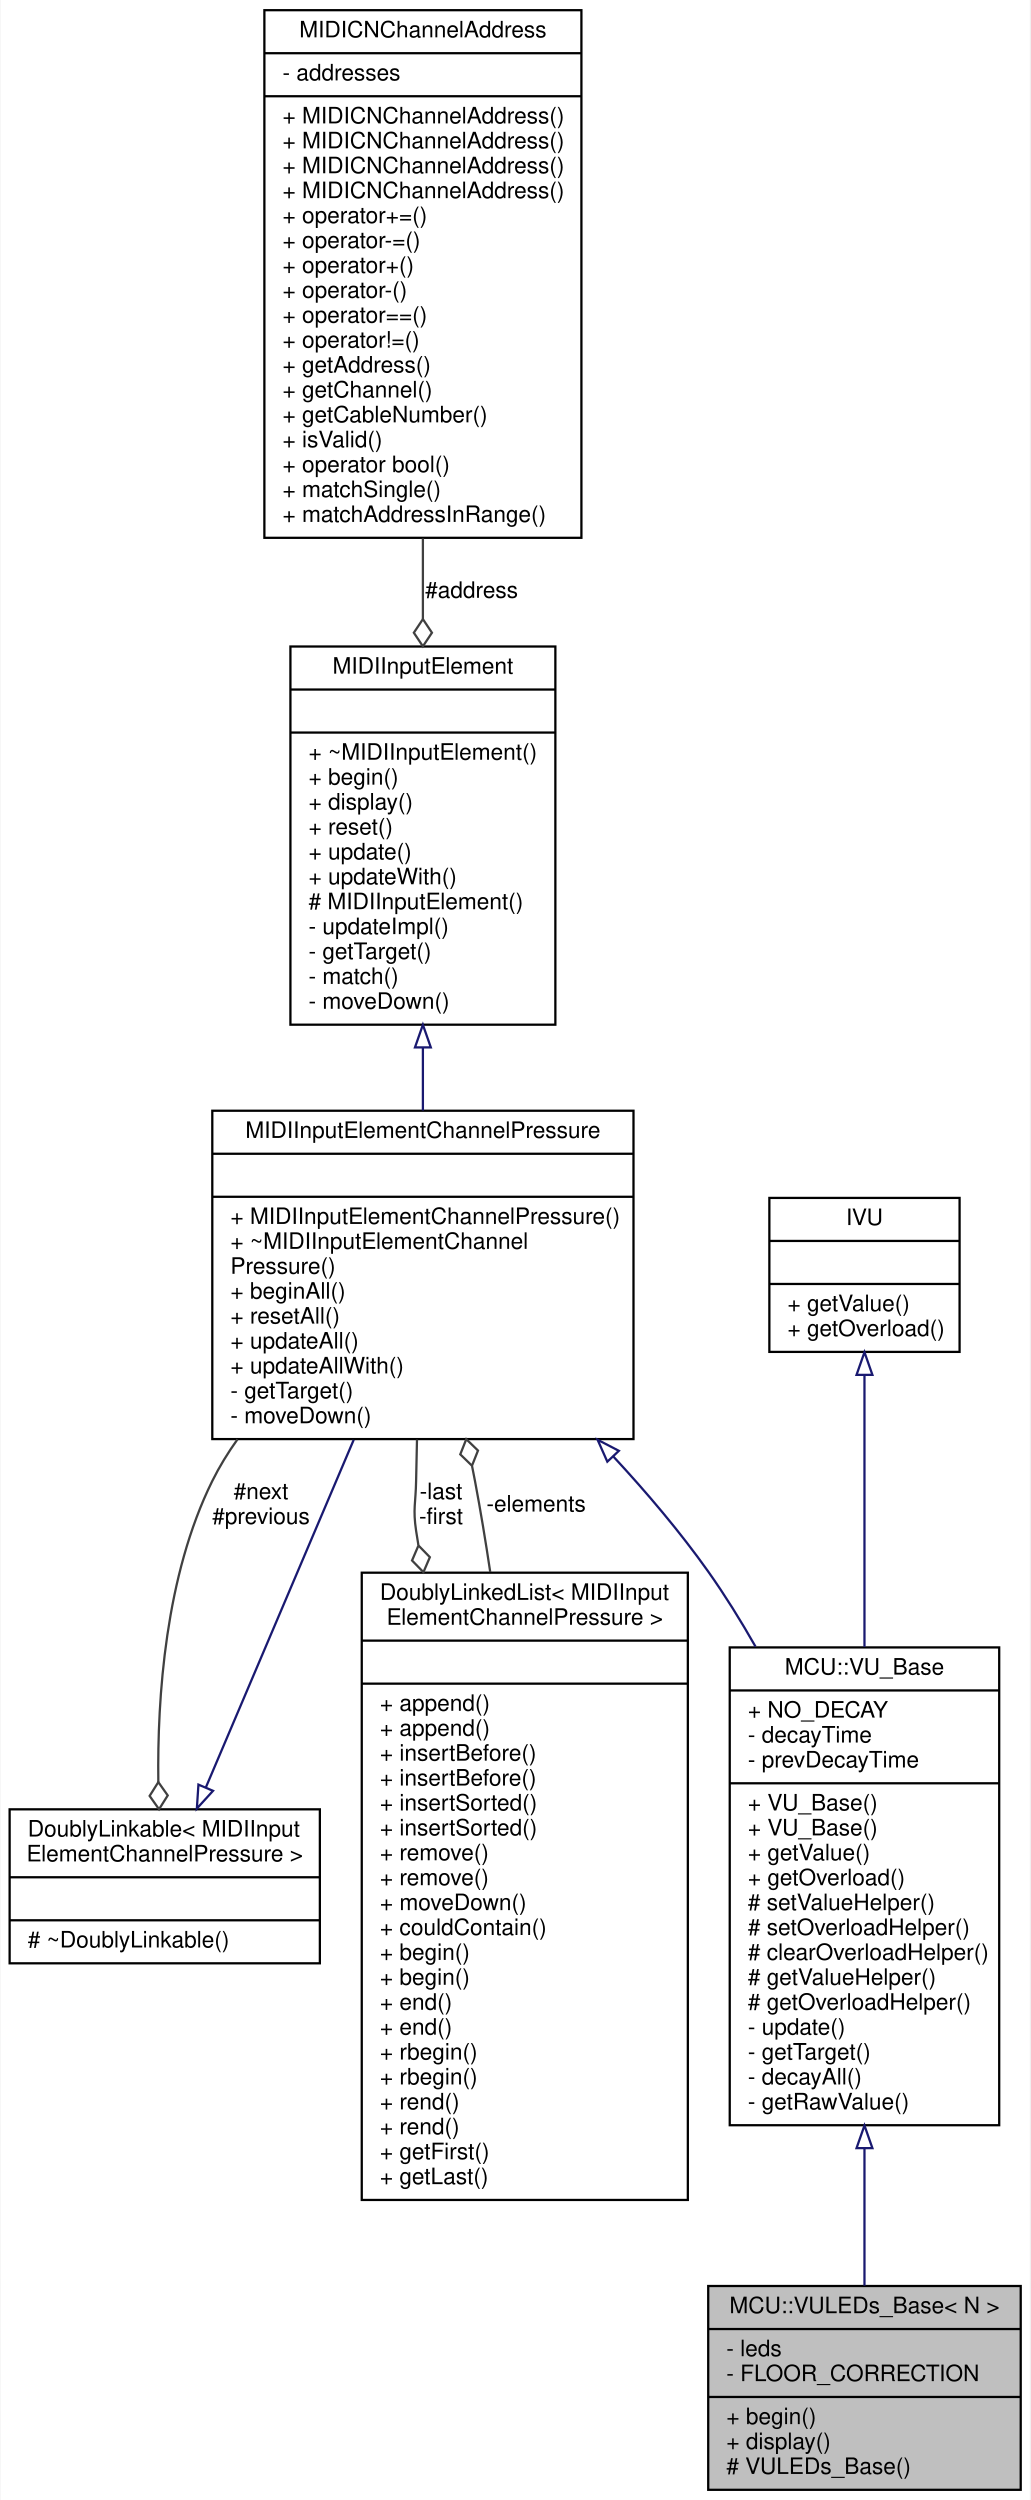
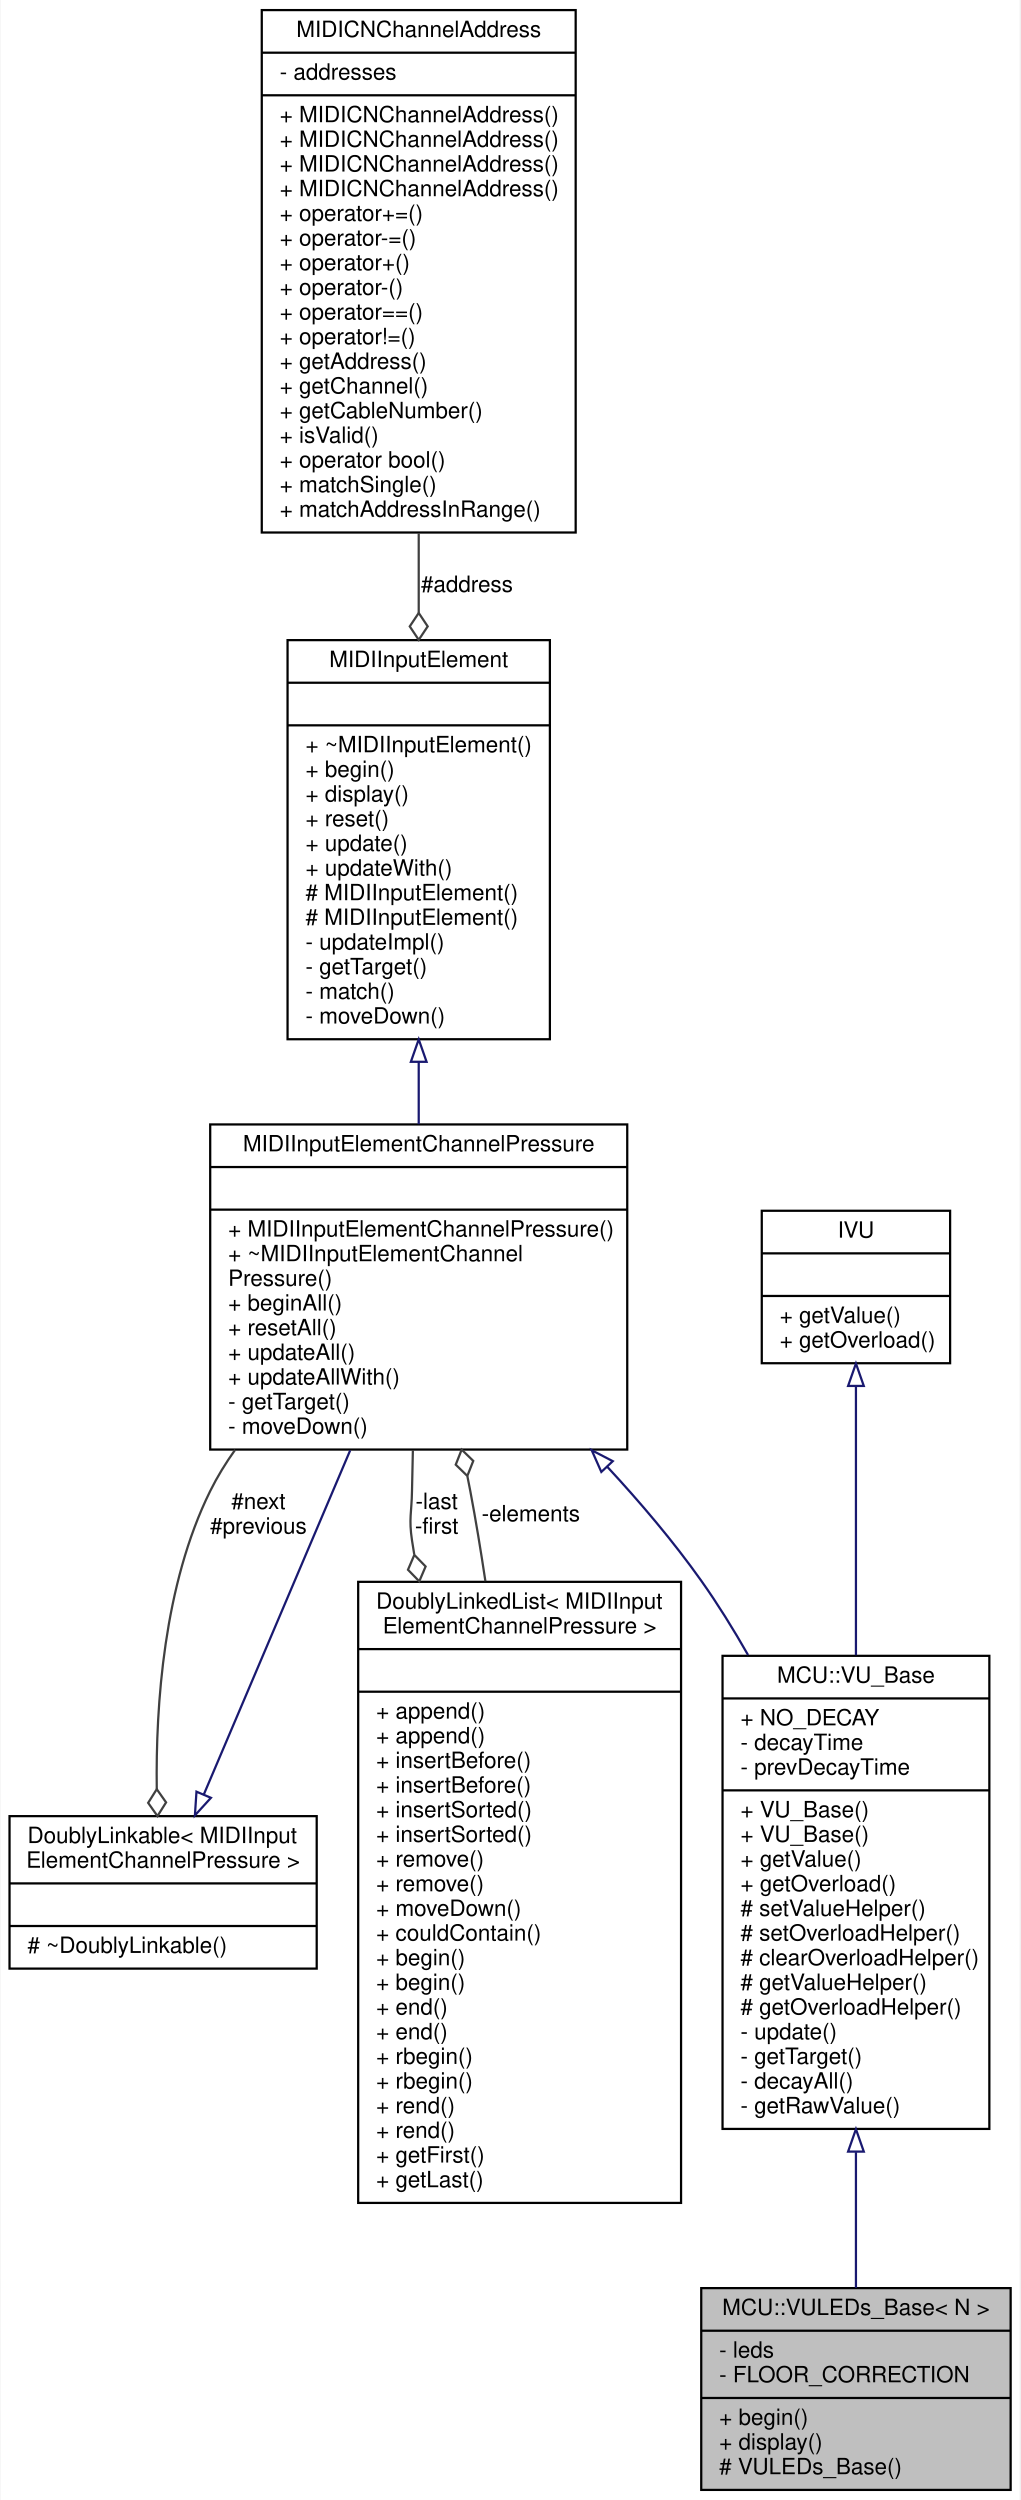
- <svg xmlns="http://www.w3.org/2000/svg" xmlns:xlink="http://www.w3.org/1999/xlink" width="455pt" height="1104pt" viewBox="0.00 0.00 454.50 1104.00">
-   <g id="graph0" class="graph" transform="scale(1 1) rotate(0) translate(4 1100)">
-     <polygon fill="white" stroke="none" points="-4,4 -4,-1100 450.5,-1100 450.5,4 -4,4" />
+ <svg xmlns="http://www.w3.org/2000/svg" xmlns:xlink="http://www.w3.org/1999/xlink" width="455pt" height="1115pt" viewBox="0.00 0.00 454.50 1115.00">
+   <g id="graph0" class="graph" transform="scale(1 1) rotate(0) translate(4 1111)">
+     <polygon fill="white" stroke="none" points="-4,4 -4,-1111 450.5,-1111 450.5,4 -4,4" />
    <g id="node1" class="node">
      <g id="a_node1">
        <a xlink:title=" ">
          <polygon fill="#bfbfbf" stroke="black" points="308.5,-0.5 308.5,-90.5 446.5,-90.5 446.5,-0.5 308.5,-0.5" />
          <text text-anchor="middle" x="377.5" y="-78.5" font-family="Helvetica,sans-Serif" font-size="10.00">MCU::VULEDs_Base&lt; N &gt;</text>
          <polyline fill="none" stroke="black" points="308.5,-71.5 446.5,-71.5 " />
          <text text-anchor="start" x="316.5" y="-59.5" font-family="Helvetica,sans-Serif" font-size="10.00">- leds</text>
          <text text-anchor="start" x="316.5" y="-48.5" font-family="Helvetica,sans-Serif" font-size="10.00">- FLOOR_CORRECTION</text>
          <polyline fill="none" stroke="black" points="308.5,-41.5 446.5,-41.5 " />
          <text text-anchor="start" x="316.5" y="-29.5" font-family="Helvetica,sans-Serif" font-size="10.00">+ begin()</text>
          <text text-anchor="start" x="316.5" y="-18.5" font-family="Helvetica,sans-Serif" font-size="10.00">+ display()</text>
          <text text-anchor="start" x="316.5" y="-7.5" font-family="Helvetica,sans-Serif" font-size="10.00"># VULEDs_Base()</text>
        </a>
      </g>
    </g>
    <g id="node2" class="node">
      <g id="a_node2">
        <a xlink:href="../../d4/d71/classMCU_1_1VU__Base.html" target="_top" xlink:title="A MIDI input element that represents a Mackie Control Universal VU meter.">
          <polygon fill="white" stroke="black" points="318,-161.5 318,-372.5 437,-372.5 437,-161.5 318,-161.5" />
          <text text-anchor="middle" x="377.5" y="-360.5" font-family="Helvetica,sans-Serif" font-size="10.00">MCU::VU_Base</text>
          <polyline fill="none" stroke="black" points="318,-353.5 437,-353.5 " />
          <text text-anchor="start" x="326" y="-341.5" font-family="Helvetica,sans-Serif" font-size="10.00">+ NO_DECAY</text>
          <text text-anchor="start" x="326" y="-330.5" font-family="Helvetica,sans-Serif" font-size="10.00">- decayTime</text>
          <text text-anchor="start" x="326" y="-319.5" font-family="Helvetica,sans-Serif" font-size="10.00">- prevDecayTime</text>
          <polyline fill="none" stroke="black" points="318,-312.5 437,-312.5 " />
          <text text-anchor="start" x="326" y="-300.5" font-family="Helvetica,sans-Serif" font-size="10.00">+ VU_Base()</text>
          <text text-anchor="start" x="326" y="-289.5" font-family="Helvetica,sans-Serif" font-size="10.00">+ VU_Base()</text>
          <text text-anchor="start" x="326" y="-278.5" font-family="Helvetica,sans-Serif" font-size="10.00">+ getValue()</text>
          <text text-anchor="start" x="326" y="-267.5" font-family="Helvetica,sans-Serif" font-size="10.00">+ getOverload()</text>
          <text text-anchor="start" x="326" y="-256.5" font-family="Helvetica,sans-Serif" font-size="10.00"># setValueHelper()</text>
          <text text-anchor="start" x="326" y="-245.5" font-family="Helvetica,sans-Serif" font-size="10.00"># setOverloadHelper()</text>
          <text text-anchor="start" x="326" y="-234.5" font-family="Helvetica,sans-Serif" font-size="10.00"># clearOverloadHelper()</text>
          <text text-anchor="start" x="326" y="-223.5" font-family="Helvetica,sans-Serif" font-size="10.00"># getValueHelper()</text>
          <text text-anchor="start" x="326" y="-212.5" font-family="Helvetica,sans-Serif" font-size="10.00"># getOverloadHelper()</text>
          <text text-anchor="start" x="326" y="-201.5" font-family="Helvetica,sans-Serif" font-size="10.00">- update()</text>
          <text text-anchor="start" x="326" y="-190.5" font-family="Helvetica,sans-Serif" font-size="10.00">- getTarget()</text>
          <text text-anchor="start" x="326" y="-179.5" font-family="Helvetica,sans-Serif" font-size="10.00">- decayAll()</text>
          <text text-anchor="start" x="326" y="-168.5" font-family="Helvetica,sans-Serif" font-size="10.00">- getRawValue()</text>
        </a>
      </g>
    </g>
    <g id="edge1" class="edge">
      <path fill="none" stroke="midnightblue" d="M377.5,-151.151C377.5,-129.608 377.5,-108.327 377.5,-90.639" />
      <polygon fill="none" stroke="midnightblue" points="374,-151.393 377.5,-161.393 381,-151.393 374,-151.393" />
    </g>
    <g id="node3" class="node">
      <g id="a_node3">
        <a xlink:href="../../d1/df7/classMIDIInputElementChannelPressure.html" target="_top" xlink:title=" ">
          <polygon fill="white" stroke="black" points="89.5,-464.5 89.5,-609.5 275.5,-609.5 275.5,-464.5 89.5,-464.5" />
          <text text-anchor="middle" x="182.5" y="-597.5" font-family="Helvetica,sans-Serif" font-size="10.00">MIDIInputElementChannelPressure</text>
          <polyline fill="none" stroke="black" points="89.5,-590.5 275.5,-590.5 " />
          <text text-anchor="middle" x="182.5" y="-578.5" font-family="Helvetica,sans-Serif" font-size="10.00"> </text>
          <polyline fill="none" stroke="black" points="89.5,-571.5 275.5,-571.5 " />
          <text text-anchor="start" x="97.5" y="-559.5" font-family="Helvetica,sans-Serif" font-size="10.00">+ MIDIInputElementChannelPressure()</text>
          <text text-anchor="start" x="97.5" y="-548.5" font-family="Helvetica,sans-Serif" font-size="10.00">+ ~MIDIInputElementChannel</text>
          <text text-anchor="start" x="97.5" y="-537.5" font-family="Helvetica,sans-Serif" font-size="10.00">Pressure()</text>
          <text text-anchor="start" x="97.5" y="-526.5" font-family="Helvetica,sans-Serif" font-size="10.00">+ beginAll()</text>
          <text text-anchor="start" x="97.5" y="-515.5" font-family="Helvetica,sans-Serif" font-size="10.00">+ resetAll()</text>
          <text text-anchor="start" x="97.5" y="-504.5" font-family="Helvetica,sans-Serif" font-size="10.00">+ updateAll()</text>
          <text text-anchor="start" x="97.5" y="-493.5" font-family="Helvetica,sans-Serif" font-size="10.00">+ updateAllWith()</text>
          <text text-anchor="start" x="97.5" y="-482.5" font-family="Helvetica,sans-Serif" font-size="10.00">- getTarget()</text>
          <text text-anchor="start" x="97.5" y="-471.5" font-family="Helvetica,sans-Serif" font-size="10.00">- moveDown()</text>
        </a>
      </g>
    </g>
    <g id="edge2" class="edge">
      <path fill="none" stroke="midnightblue" d="M266.504,-456.907C281.422,-440.819 296.125,-423.455 308.5,-406 315.859,-395.62 322.862,-384.342 329.389,-372.855" />
      <polygon fill="none" stroke="midnightblue" points="263.943,-454.521 259.643,-464.204 269.043,-459.316 263.943,-454.521" />
    </g>
    <g id="node6" class="node">
      <g id="a_node6">
        <a xlink:href="../../d4/d23/classDoublyLinkable.html" target="_top" xlink:title=" ">
          <polygon fill="white" stroke="black" points="0,-233 0,-301 137,-301 137,-233 0,-233" />
          <text text-anchor="start" x="8" y="-289" font-family="Helvetica,sans-Serif" font-size="10.00">DoublyLinkable&lt; MIDIInput</text>
          <text text-anchor="middle" x="68.5" y="-278" font-family="Helvetica,sans-Serif" font-size="10.00">ElementChannelPressure &gt;</text>
          <polyline fill="none" stroke="black" points="0,-271 137,-271 " />
          <text text-anchor="middle" x="68.5" y="-259" font-family="Helvetica,sans-Serif" font-size="10.00"> </text>
          <polyline fill="none" stroke="black" points="0,-252 137,-252 " />
          <text text-anchor="start" x="8" y="-240" font-family="Helvetica,sans-Serif" font-size="10.00"># ~DoublyLinkable()</text>
        </a>
      </g>
    </g>
    <g id="edge6" class="edge">
      <path fill="none" stroke="#404040" d="M100.621,-464.387C96.415,-458.488 92.64,-452.343 89.5,-446 68.851,-404.283 65.164,-350.541 65.666,-313.073" />
      <polygon fill="none" stroke="#404040" points="65.667,-313.026 61.824,-306.925 65.978,-301.03 69.821,-307.132 65.667,-313.026" />
      <text text-anchor="middle" x="111" y="-438" font-family="Helvetica,sans-Serif" font-size="10.00"> #next</text>
      <text text-anchor="middle" x="111" y="-427" font-family="Helvetica,sans-Serif" font-size="10.00">#previous</text>
    </g>
    <g id="node7" class="node">
      <g id="a_node7">
        <a xlink:href="../../dd/d16/classDoublyLinkedList.html" target="_top" xlink:title=" ">
          <polygon fill="white" stroke="black" points="155.5,-128.5 155.5,-405.5 299.5,-405.5 299.5,-128.5 155.5,-128.5" />
          <text text-anchor="start" x="163.5" y="-393.5" font-family="Helvetica,sans-Serif" font-size="10.00">DoublyLinkedList&lt; MIDIInput</text>
          <text text-anchor="middle" x="227.5" y="-382.5" font-family="Helvetica,sans-Serif" font-size="10.00">ElementChannelPressure &gt;</text>
          <polyline fill="none" stroke="black" points="155.5,-375.5 299.5,-375.5 " />
          <text text-anchor="middle" x="227.5" y="-363.5" font-family="Helvetica,sans-Serif" font-size="10.00"> </text>
          <polyline fill="none" stroke="black" points="155.5,-356.5 299.5,-356.5 " />
          <text text-anchor="start" x="163.5" y="-344.5" font-family="Helvetica,sans-Serif" font-size="10.00">+ append()</text>
          <text text-anchor="start" x="163.5" y="-333.5" font-family="Helvetica,sans-Serif" font-size="10.00">+ append()</text>
          <text text-anchor="start" x="163.5" y="-322.5" font-family="Helvetica,sans-Serif" font-size="10.00">+ insertBefore()</text>
          <text text-anchor="start" x="163.5" y="-311.5" font-family="Helvetica,sans-Serif" font-size="10.00">+ insertBefore()</text>
          <text text-anchor="start" x="163.5" y="-300.5" font-family="Helvetica,sans-Serif" font-size="10.00">+ insertSorted()</text>
          <text text-anchor="start" x="163.5" y="-289.5" font-family="Helvetica,sans-Serif" font-size="10.00">+ insertSorted()</text>
          <text text-anchor="start" x="163.5" y="-278.5" font-family="Helvetica,sans-Serif" font-size="10.00">+ remove()</text>
          <text text-anchor="start" x="163.5" y="-267.5" font-family="Helvetica,sans-Serif" font-size="10.00">+ remove()</text>
          <text text-anchor="start" x="163.5" y="-256.5" font-family="Helvetica,sans-Serif" font-size="10.00">+ moveDown()</text>
          <text text-anchor="start" x="163.5" y="-245.5" font-family="Helvetica,sans-Serif" font-size="10.00">+ couldContain()</text>
          <text text-anchor="start" x="163.5" y="-234.5" font-family="Helvetica,sans-Serif" font-size="10.00">+ begin()</text>
          <text text-anchor="start" x="163.5" y="-223.5" font-family="Helvetica,sans-Serif" font-size="10.00">+ begin()</text>
          <text text-anchor="start" x="163.5" y="-212.5" font-family="Helvetica,sans-Serif" font-size="10.00">+ end()</text>
          <text text-anchor="start" x="163.5" y="-201.5" font-family="Helvetica,sans-Serif" font-size="10.00">+ end()</text>
          <text text-anchor="start" x="163.5" y="-190.5" font-family="Helvetica,sans-Serif" font-size="10.00">+ rbegin()</text>
          <text text-anchor="start" x="163.5" y="-179.5" font-family="Helvetica,sans-Serif" font-size="10.00">+ rbegin()</text>
          <text text-anchor="start" x="163.5" y="-168.5" font-family="Helvetica,sans-Serif" font-size="10.00">+ rend()</text>
          <text text-anchor="start" x="163.5" y="-157.5" font-family="Helvetica,sans-Serif" font-size="10.00">+ rend()</text>
          <text text-anchor="start" x="163.5" y="-146.5" font-family="Helvetica,sans-Serif" font-size="10.00">+ getFirst()</text>
          <text text-anchor="start" x="163.5" y="-135.5" font-family="Helvetica,sans-Serif" font-size="10.00">+ getLast()</text>
        </a>
      </g>
    </g>
    <g id="edge8" class="edge">
      <path fill="none" stroke="#404040" d="M179.894,-464.283C179.735,-458.1 179.599,-451.94 179.5,-446 179.337,-436.224 178.046,-433.669 179.5,-424 179.811,-421.929 180.145,-419.848 180.499,-417.758" />
      <polygon fill="none" stroke="#404040" points="180.544,-417.516 177.709,-410.885 182.739,-405.718 185.574,-412.349 180.544,-417.516" />
      <text text-anchor="middle" x="190.5" y="-438" font-family="Helvetica,sans-Serif" font-size="10.00"> -last</text>
      <text text-anchor="middle" x="190.5" y="-427" font-family="Helvetica,sans-Serif" font-size="10.00">-first</text>
    </g>
    <g id="node4" class="node">
      <g id="a_node4">
        <a xlink:href="../../d9/db1/classMIDIInputElement.html" target="_top" xlink:title="A class for objects that listen for incoming MIDI events.">
-           <polygon fill="white" stroke="black" points="124,-647.5 124,-814.5 241,-814.5 241,-647.5 124,-647.5" />
-           <text text-anchor="middle" x="182.5" y="-802.5" font-family="Helvetica,sans-Serif" font-size="10.00">MIDIInputElement</text>
-           <polyline fill="none" stroke="black" points="124,-795.5 241,-795.5 " />
-           <text text-anchor="middle" x="182.5" y="-783.5" font-family="Helvetica,sans-Serif" font-size="10.00"> </text>
-           <polyline fill="none" stroke="black" points="124,-776.5 241,-776.5 " />
-           <text text-anchor="start" x="132" y="-764.5" font-family="Helvetica,sans-Serif" font-size="10.00">+ ~MIDIInputElement()</text>
-           <text text-anchor="start" x="132" y="-753.5" font-family="Helvetica,sans-Serif" font-size="10.00">+ begin()</text>
-           <text text-anchor="start" x="132" y="-742.5" font-family="Helvetica,sans-Serif" font-size="10.00">+ display()</text>
-           <text text-anchor="start" x="132" y="-731.5" font-family="Helvetica,sans-Serif" font-size="10.00">+ reset()</text>
-           <text text-anchor="start" x="132" y="-720.5" font-family="Helvetica,sans-Serif" font-size="10.00">+ update()</text>
-           <text text-anchor="start" x="132" y="-709.5" font-family="Helvetica,sans-Serif" font-size="10.00">+ updateWith()</text>
+           <polygon fill="white" stroke="black" points="124,-647.5 124,-825.5 241,-825.5 241,-647.5 124,-647.5" />
+           <text text-anchor="middle" x="182.5" y="-813.5" font-family="Helvetica,sans-Serif" font-size="10.00">MIDIInputElement</text>
+           <polyline fill="none" stroke="black" points="124,-806.5 241,-806.5 " />
+           <text text-anchor="middle" x="182.5" y="-794.5" font-family="Helvetica,sans-Serif" font-size="10.00"> </text>
+           <polyline fill="none" stroke="black" points="124,-787.5 241,-787.5 " />
+           <text text-anchor="start" x="132" y="-775.5" font-family="Helvetica,sans-Serif" font-size="10.00">+ ~MIDIInputElement()</text>
+           <text text-anchor="start" x="132" y="-764.5" font-family="Helvetica,sans-Serif" font-size="10.00">+ begin()</text>
+           <text text-anchor="start" x="132" y="-753.5" font-family="Helvetica,sans-Serif" font-size="10.00">+ display()</text>
+           <text text-anchor="start" x="132" y="-742.5" font-family="Helvetica,sans-Serif" font-size="10.00">+ reset()</text>
+           <text text-anchor="start" x="132" y="-731.5" font-family="Helvetica,sans-Serif" font-size="10.00">+ update()</text>
+           <text text-anchor="start" x="132" y="-720.5" font-family="Helvetica,sans-Serif" font-size="10.00">+ updateWith()</text>
+           <text text-anchor="start" x="132" y="-709.5" font-family="Helvetica,sans-Serif" font-size="10.00"># MIDIInputElement()</text>
          <text text-anchor="start" x="132" y="-698.5" font-family="Helvetica,sans-Serif" font-size="10.00"># MIDIInputElement()</text>
          <text text-anchor="start" x="132" y="-687.5" font-family="Helvetica,sans-Serif" font-size="10.00">- updateImpl()</text>
          <text text-anchor="start" x="132" y="-676.5" font-family="Helvetica,sans-Serif" font-size="10.00">- getTarget()</text>
          <text text-anchor="start" x="132" y="-665.5" font-family="Helvetica,sans-Serif" font-size="10.00">- match()</text>
          <text text-anchor="start" x="132" y="-654.5" font-family="Helvetica,sans-Serif" font-size="10.00">- moveDown()</text>
        </a>
      </g>
    </g>
    <g id="edge3" class="edge">
-       <path fill="none" stroke="midnightblue" d="M182.5,-637.367C182.5,-628.035 182.5,-618.66 182.5,-609.596" />
-       <polygon fill="none" stroke="midnightblue" points="179,-637.46 182.5,-647.46 186,-637.46 179,-637.46" />
+       <path fill="none" stroke="midnightblue" d="M182.5,-637.319C182.5,-627.979 182.5,-618.632 182.5,-609.612" />
+       <polygon fill="none" stroke="midnightblue" points="179,-637.436 182.5,-647.436 186,-637.436 179,-637.436" />
    </g>
    <g id="node5" class="node">
      <g id="a_node5">
        <a xlink:href="../../d3/d10/classMIDICNChannelAddress.html" target="_top" xlink:title="A type-safe utility class for saving a MIDI address consisting of a 7-bit address,...">
-           <polygon fill="white" stroke="black" points="112.5,-862.5 112.5,-1095.5 252.5,-1095.5 252.5,-862.5 112.5,-862.5" />
-           <text text-anchor="middle" x="182.5" y="-1083.5" font-family="Helvetica,sans-Serif" font-size="10.00">MIDICNChannelAddress</text>
-           <polyline fill="none" stroke="black" points="112.5,-1076.5 252.5,-1076.5 " />
-           <text text-anchor="start" x="120.5" y="-1064.5" font-family="Helvetica,sans-Serif" font-size="10.00">- addresses</text>
-           <polyline fill="none" stroke="black" points="112.5,-1057.5 252.5,-1057.5 " />
+           <polygon fill="white" stroke="black" points="112.5,-873.5 112.5,-1106.5 252.5,-1106.5 252.5,-873.5 112.5,-873.5" />
+           <text text-anchor="middle" x="182.5" y="-1094.5" font-family="Helvetica,sans-Serif" font-size="10.00">MIDICNChannelAddress</text>
+           <polyline fill="none" stroke="black" points="112.5,-1087.5 252.5,-1087.5 " />
+           <text text-anchor="start" x="120.5" y="-1075.5" font-family="Helvetica,sans-Serif" font-size="10.00">- addresses</text>
+           <polyline fill="none" stroke="black" points="112.5,-1068.5 252.5,-1068.5 " />
+           <text text-anchor="start" x="120.5" y="-1056.5" font-family="Helvetica,sans-Serif" font-size="10.00">+ MIDICNChannelAddress()</text>
          <text text-anchor="start" x="120.5" y="-1045.5" font-family="Helvetica,sans-Serif" font-size="10.00">+ MIDICNChannelAddress()</text>
          <text text-anchor="start" x="120.5" y="-1034.5" font-family="Helvetica,sans-Serif" font-size="10.00">+ MIDICNChannelAddress()</text>
          <text text-anchor="start" x="120.5" y="-1023.5" font-family="Helvetica,sans-Serif" font-size="10.00">+ MIDICNChannelAddress()</text>
-           <text text-anchor="start" x="120.5" y="-1012.5" font-family="Helvetica,sans-Serif" font-size="10.00">+ MIDICNChannelAddress()</text>
-           <text text-anchor="start" x="120.5" y="-1001.5" font-family="Helvetica,sans-Serif" font-size="10.00">+ operator+=()</text>
-           <text text-anchor="start" x="120.5" y="-990.5" font-family="Helvetica,sans-Serif" font-size="10.00">+ operator-=()</text>
-           <text text-anchor="start" x="120.5" y="-979.5" font-family="Helvetica,sans-Serif" font-size="10.00">+ operator+()</text>
-           <text text-anchor="start" x="120.5" y="-968.5" font-family="Helvetica,sans-Serif" font-size="10.00">+ operator-()</text>
-           <text text-anchor="start" x="120.5" y="-957.5" font-family="Helvetica,sans-Serif" font-size="10.00">+ operator==()</text>
-           <text text-anchor="start" x="120.5" y="-946.5" font-family="Helvetica,sans-Serif" font-size="10.00">+ operator!=()</text>
-           <text text-anchor="start" x="120.5" y="-935.5" font-family="Helvetica,sans-Serif" font-size="10.00">+ getAddress()</text>
-           <text text-anchor="start" x="120.5" y="-924.5" font-family="Helvetica,sans-Serif" font-size="10.00">+ getChannel()</text>
-           <text text-anchor="start" x="120.5" y="-913.5" font-family="Helvetica,sans-Serif" font-size="10.00">+ getCableNumber()</text>
-           <text text-anchor="start" x="120.5" y="-902.5" font-family="Helvetica,sans-Serif" font-size="10.00">+ isValid()</text>
-           <text text-anchor="start" x="120.5" y="-891.5" font-family="Helvetica,sans-Serif" font-size="10.00">+ operator bool()</text>
-           <text text-anchor="start" x="120.5" y="-880.5" font-family="Helvetica,sans-Serif" font-size="10.00">+ matchSingle()</text>
-           <text text-anchor="start" x="120.5" y="-869.5" font-family="Helvetica,sans-Serif" font-size="10.00">+ matchAddressInRange()</text>
+           <text text-anchor="start" x="120.5" y="-1012.5" font-family="Helvetica,sans-Serif" font-size="10.00">+ operator+=()</text>
+           <text text-anchor="start" x="120.5" y="-1001.5" font-family="Helvetica,sans-Serif" font-size="10.00">+ operator-=()</text>
+           <text text-anchor="start" x="120.5" y="-990.5" font-family="Helvetica,sans-Serif" font-size="10.00">+ operator+()</text>
+           <text text-anchor="start" x="120.5" y="-979.5" font-family="Helvetica,sans-Serif" font-size="10.00">+ operator-()</text>
+           <text text-anchor="start" x="120.5" y="-968.5" font-family="Helvetica,sans-Serif" font-size="10.00">+ operator==()</text>
+           <text text-anchor="start" x="120.5" y="-957.5" font-family="Helvetica,sans-Serif" font-size="10.00">+ operator!=()</text>
+           <text text-anchor="start" x="120.5" y="-946.5" font-family="Helvetica,sans-Serif" font-size="10.00">+ getAddress()</text>
+           <text text-anchor="start" x="120.5" y="-935.5" font-family="Helvetica,sans-Serif" font-size="10.00">+ getChannel()</text>
+           <text text-anchor="start" x="120.5" y="-924.5" font-family="Helvetica,sans-Serif" font-size="10.00">+ getCableNumber()</text>
+           <text text-anchor="start" x="120.5" y="-913.5" font-family="Helvetica,sans-Serif" font-size="10.00">+ isValid()</text>
+           <text text-anchor="start" x="120.5" y="-902.5" font-family="Helvetica,sans-Serif" font-size="10.00">+ operator bool()</text>
+           <text text-anchor="start" x="120.5" y="-891.5" font-family="Helvetica,sans-Serif" font-size="10.00">+ matchSingle()</text>
+           <text text-anchor="start" x="120.5" y="-880.5" font-family="Helvetica,sans-Serif" font-size="10.00">+ matchAddressInRange()</text>
        </a>
      </g>
    </g>
    <g id="edge4" class="edge">
-       <path fill="none" stroke="#404040" d="M182.5,-862.203C182.5,-850.272 182.5,-838.25 182.5,-826.589" />
-       <polygon fill="none" stroke="#404040" points="182.5,-826.585 178.5,-820.585 182.5,-814.585 186.5,-820.585 182.5,-826.585" />
-       <text text-anchor="middle" x="204" y="-836" font-family="Helvetica,sans-Serif" font-size="10.00"> #address</text>
+       <path fill="none" stroke="#404040" d="M182.5,-873.188C182.5,-861.323 182.5,-849.34 182.5,-837.664" />
+       <polygon fill="none" stroke="#404040" points="182.5,-837.625 178.5,-831.625 182.5,-825.625 186.5,-831.625 182.5,-837.625" />
+       <text text-anchor="middle" x="204" y="-847" font-family="Helvetica,sans-Serif" font-size="10.00"> #address</text>
    </g>
    <g id="edge5" class="edge">
      <path fill="none" stroke="midnightblue" d="M86.603,-310.557C104.145,-351.796 131.085,-415.13 151.95,-464.181" />
      <polygon fill="none" stroke="midnightblue" points="89.817,-309.171 82.682,-301.339 83.375,-311.911 89.817,-309.171" />
    </g>
    <g id="edge7" class="edge">
      <path fill="none" stroke="#404040" d="M212.24,-405.777C210.201,-419.404 207.955,-432.996 205.5,-446 205.091,-448.164 204.661,-450.353 204.212,-452.559" />
      <polygon fill="none" stroke="#404040" points="204.176,-452.728 206.827,-459.434 201.657,-464.461 199.006,-457.755 204.176,-452.728" />
      <text text-anchor="middle" x="232.5" y="-432.5" font-family="Helvetica,sans-Serif" font-size="10.00"> -elements</text>
    </g>
    <g id="node8" class="node">
      <g id="a_node8">
        <a xlink:href="../../d2/de9/classIVU.html" target="_top" xlink:title="An abstract interface for VU meters.">
          <polygon fill="white" stroke="black" points="335.5,-503 335.5,-571 419.5,-571 419.5,-503 335.5,-503" />
          <text text-anchor="middle" x="377.5" y="-559" font-family="Helvetica,sans-Serif" font-size="10.00">IVU</text>
          <polyline fill="none" stroke="black" points="335.5,-552 419.5,-552 " />
          <text text-anchor="middle" x="377.5" y="-540" font-family="Helvetica,sans-Serif" font-size="10.00"> </text>
          <polyline fill="none" stroke="black" points="335.5,-533 419.5,-533 " />
          <text text-anchor="start" x="343.5" y="-521" font-family="Helvetica,sans-Serif" font-size="10.00">+ getValue()</text>
          <text text-anchor="start" x="343.5" y="-510" font-family="Helvetica,sans-Serif" font-size="10.00">+ getOverload()</text>
        </a>
      </g>
    </g>
    <g id="edge9" class="edge">
      <path fill="none" stroke="midnightblue" d="M377.5,-492.835C377.5,-460.412 377.5,-414.581 377.5,-372.749" />
      <polygon fill="none" stroke="midnightblue" points="374,-492.869 377.5,-502.869 381,-492.869 374,-492.869" />
    </g>
  </g>
</svg>
